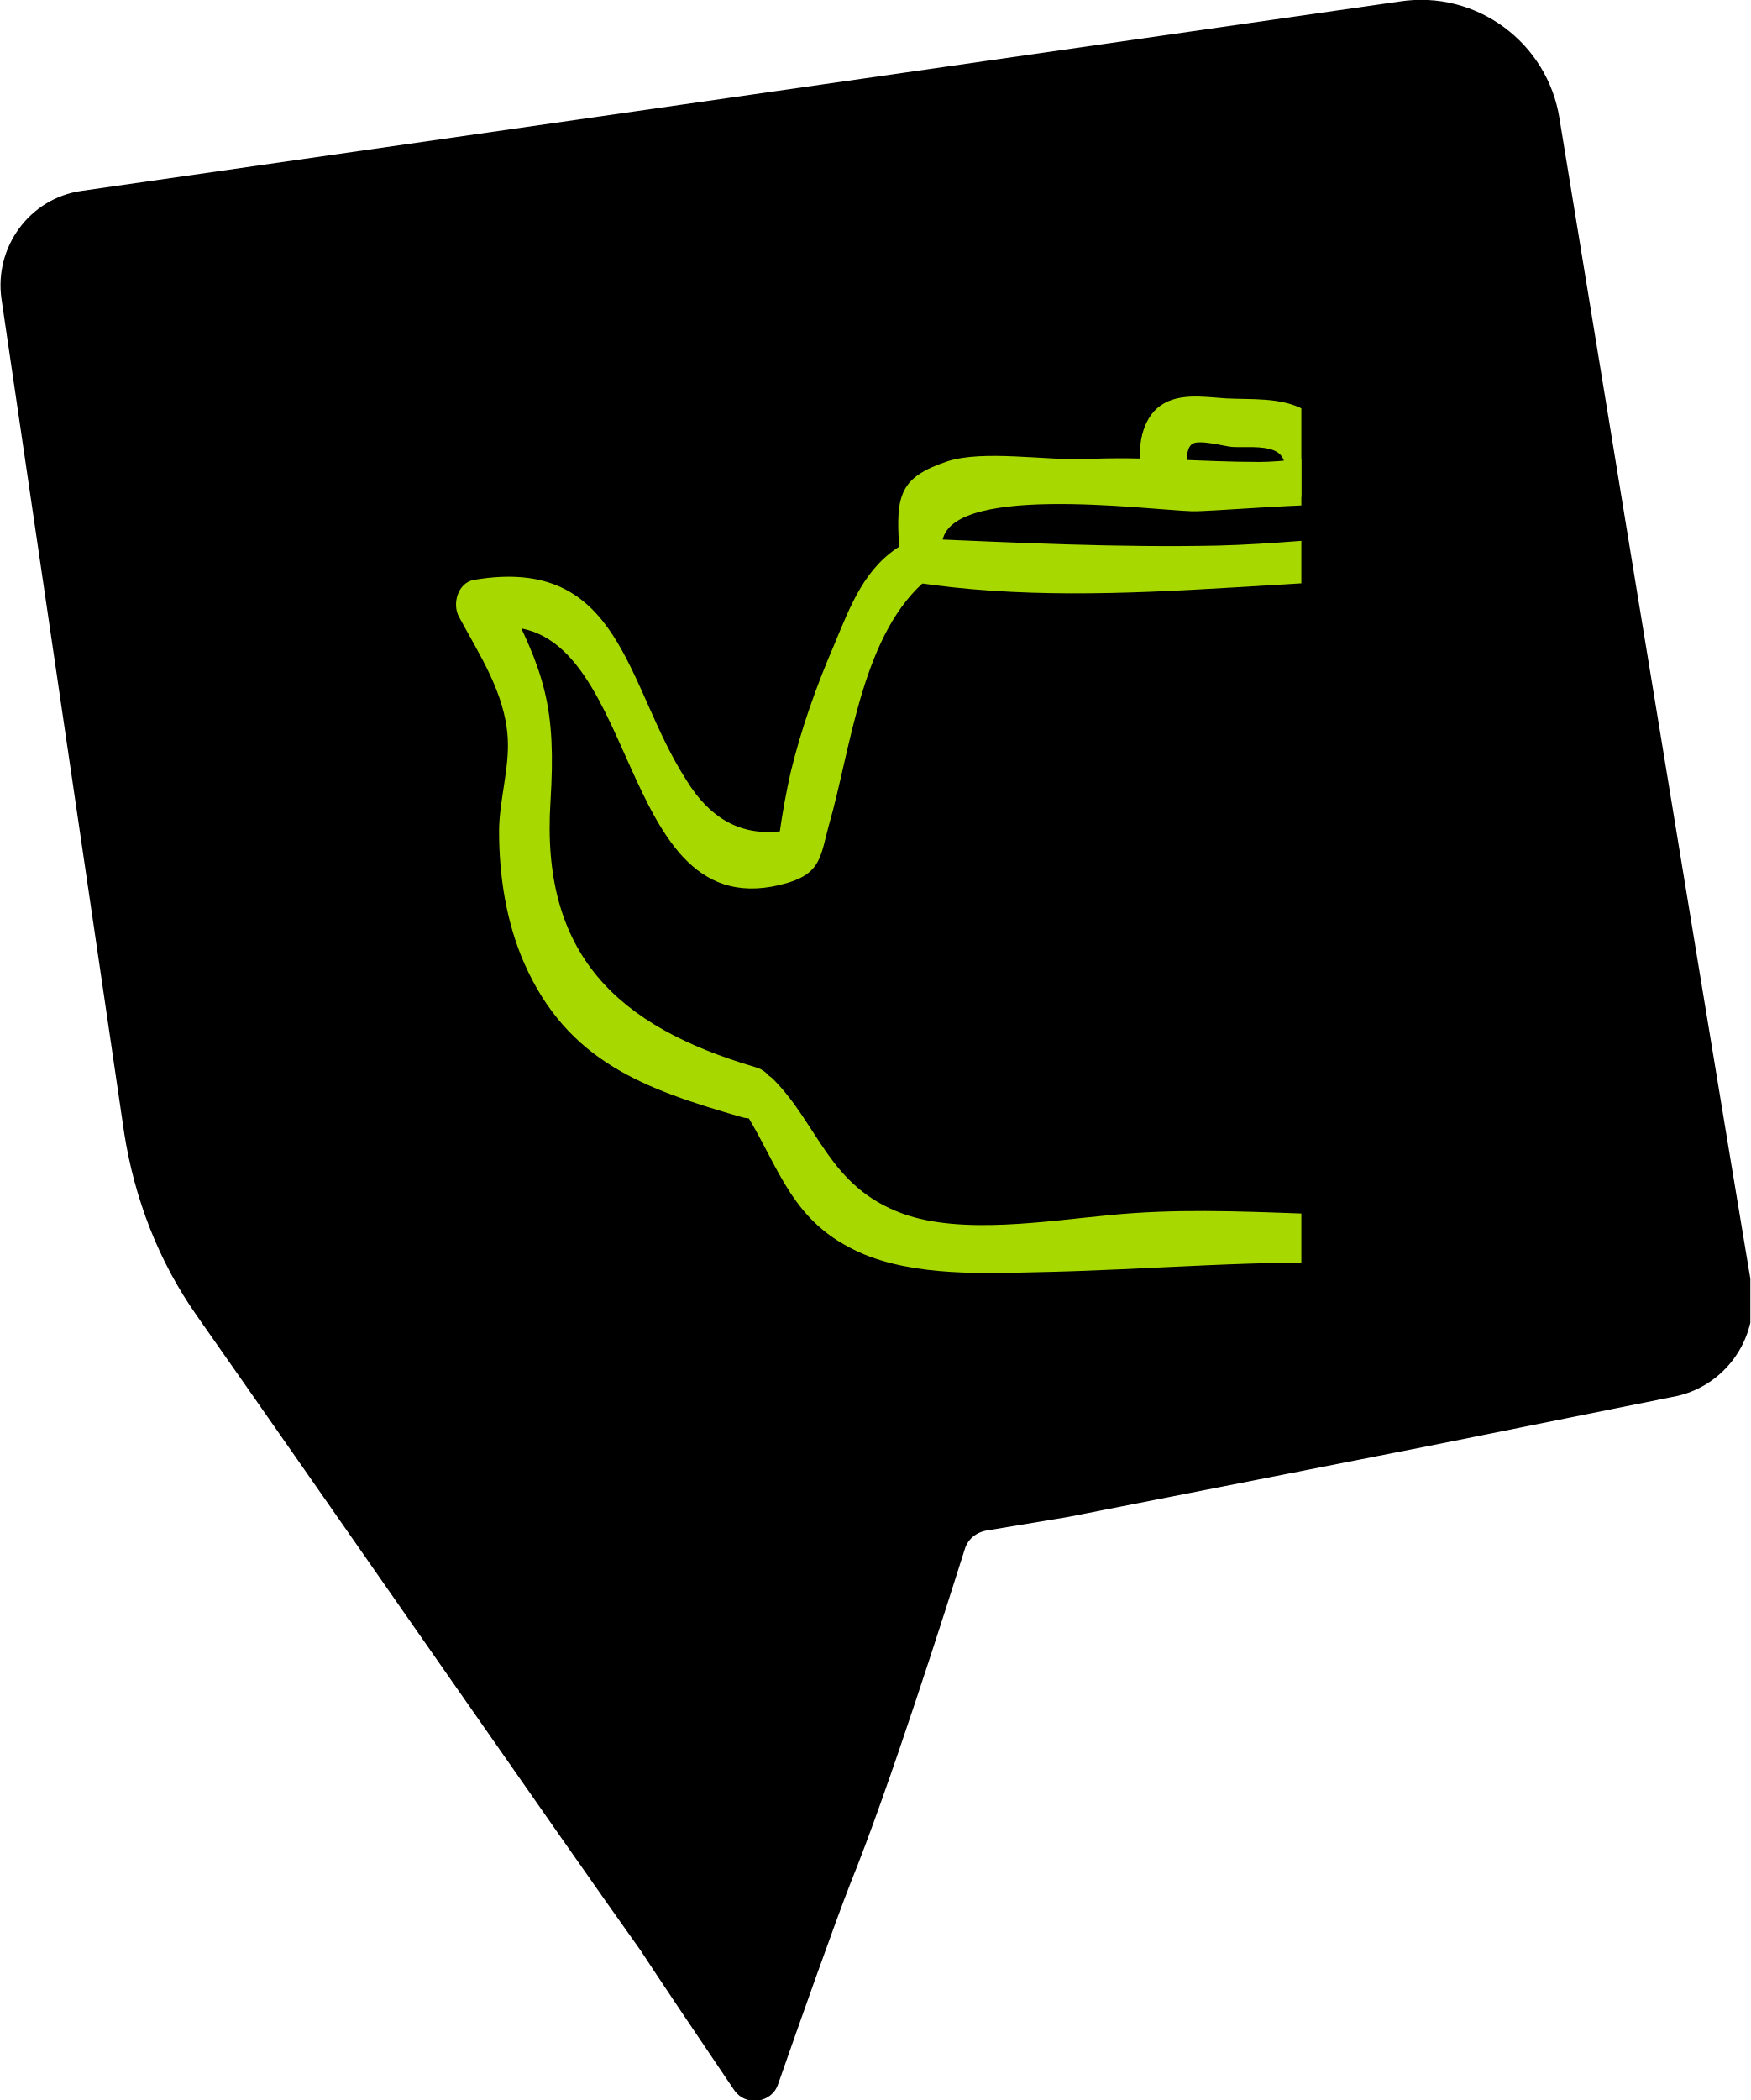
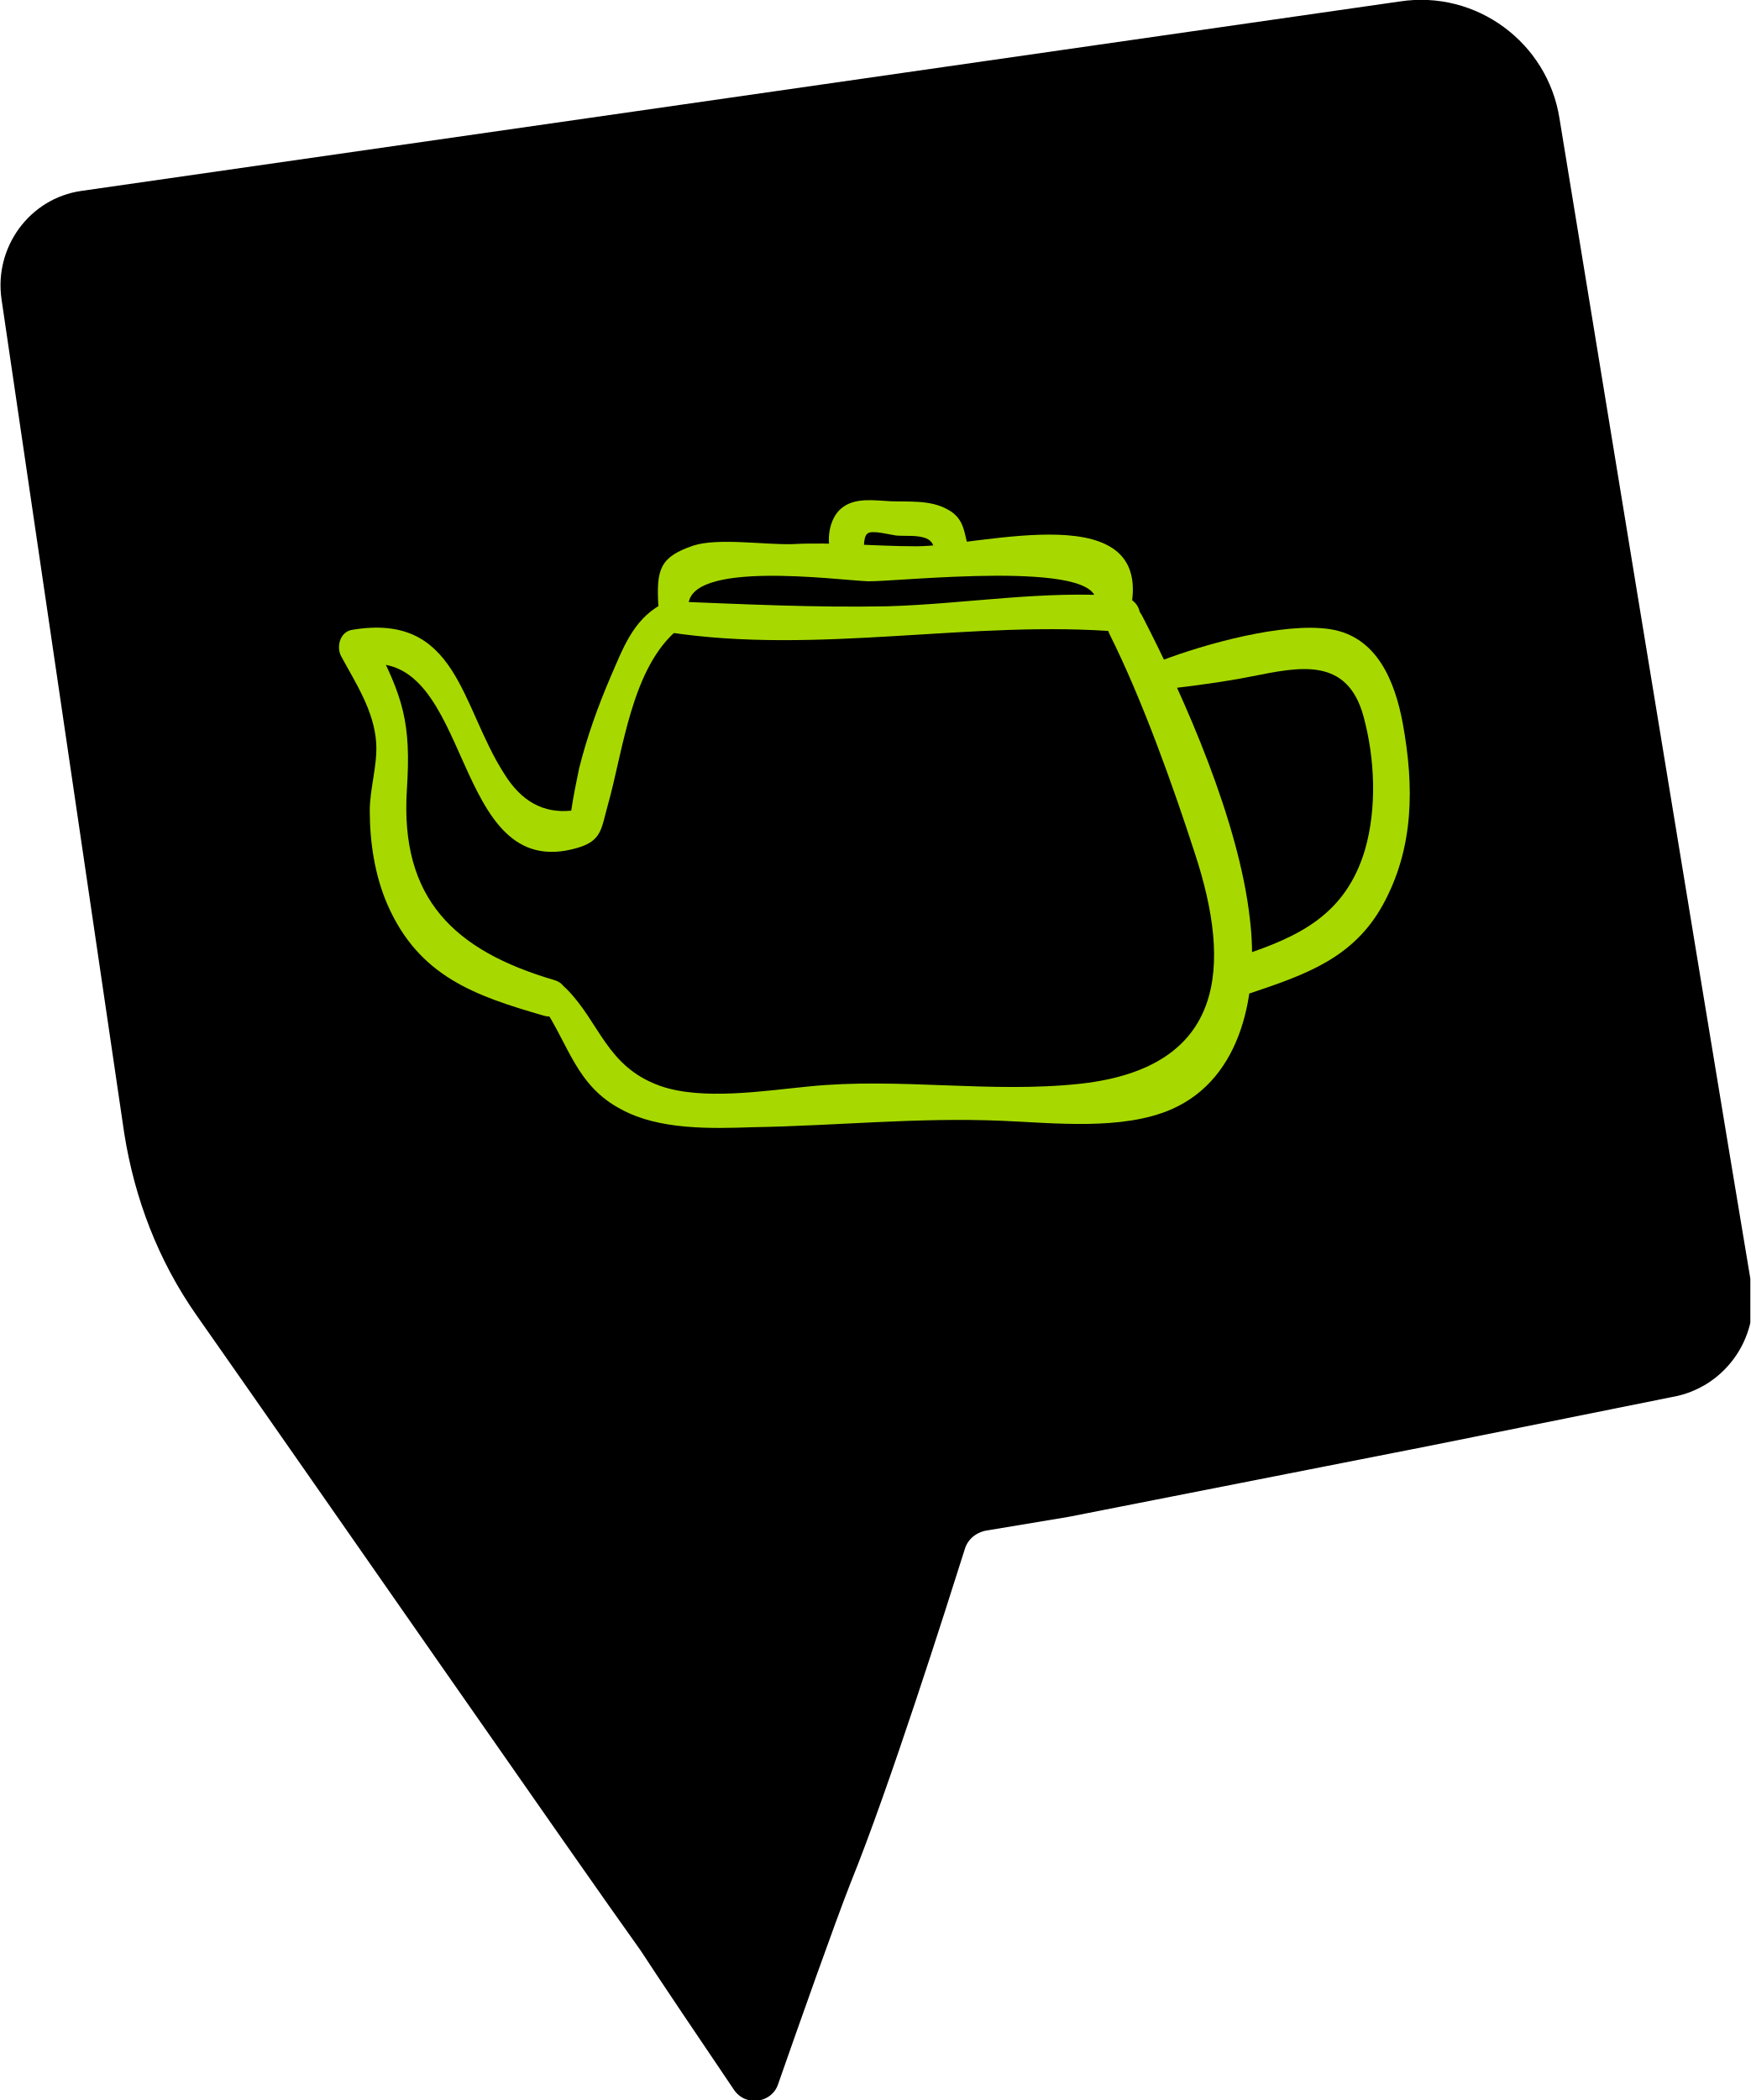
- <svg xmlns="http://www.w3.org/2000/svg" xmlns:xlink="http://www.w3.org/1999/xlink" xml:space="preserve" style="enable-background:new 0 0 118.3 141.9;" viewBox="0 0 118.3 141.9" y="0px" x="0px" id="Calque_1" version="1.1">
-   <defs id="defs37">
-     <rect id="SVGID_1_-2" width="164.8" height="122.4" />
-     <rect height="122.4" width="133.3" id="SVGID_1_-1" />
-     <rect height="122.3" width="155.7" id="SVGID_1_-6" />
-     <rect height="236.1" width="300.6" id="SVGID_1_-0" />
-     <rect height="236.1" width="300.6" id="SVGID_3_" />
-     <rect height="236.1" width="300.6" id="SVGID_5_" />
-     <rect height="236.1" width="300.6" id="SVGID_7_" />
-     <rect height="236.1" width="300.6" id="SVGID_9_" />
-     <rect height="236.1" width="300.6" id="SVGID_11_" />
-     <rect height="236.1" width="300.6" id="SVGID_13_" />
-     <rect height="236.1" width="300.6" id="SVGID_15_" />
-     <rect height="236.1" width="300.6" id="SVGID_17_" />
-     <rect height="236.1" width="300.6" id="SVGID_19_" />
-     <rect height="236.1" width="300.6" id="SVGID_21_" />
-     <rect height="236.1" width="300.6" id="SVGID_23_" />
-     <rect height="236.1" width="300.6" id="SVGID_25_" />
-     <rect height="236.1" width="300.6" id="SVGID_27_" />
-     <rect height="236.1" width="300.6" id="SVGID_29_" />
-     <rect height="122.4" width="139.6" id="SVGID_1_-25" />
-     <rect height="122.7" width="126.7" y="-0.2" id="SVGID_1_-256" />
-     <rect height="122.8" width="208.9" id="SVGID_1_-10" />
-   </defs>
-   <style id="style2" type="text/css">
- 	.st0{clip-path:url(#SVGID_2_);fill:#181716;}
- 	.st1{clip-path:url(#SVGID_4_);fill:#91D900;}
+ <svg xmlns="http://www.w3.org/2000/svg" xmlns:xlink="http://www.w3.org/1999/xlink" version="1.1" id="Calque_1" x="0px" y="0px" viewBox="0 0 118.3 141.9" style="enable-background:new 0 0 118.3 141.9;" xml:space="preserve">
+   <style type="text/css">
+ 	.st0{clip-path:url(#SVGID_2_);}
+ 	.st1{fill:none;}
+ 	.st2{fill:#A7D900;}
</style>
-   <g id="g12" style="fill:#000000;fill-opacity:1">
-     <defs id="defs5">
-       <rect height="141.9" width="118.3" id="SVGID_1_" />
-     </defs>
-     <clipPath id="SVGID_2_">
-       <use id="use7" style="overflow:visible;" xlink:href="#SVGID_1_" />
-     </clipPath>
-     <path id="path10" clip-path="url(#SVGID_2_)" d="M105.4,8c-0.8-5.1-5.6-8.7-10.8-7.9L5.5,12.9c-3.5,0.5-5.9,3.8-5.4,7.3l8.3,56.4c0.7,4.4,2.3,8.6,4.9,12.3   c8,11.4,25.7,36.9,30,42.9c1.1,1.7,4.2,6.3,6.3,9.4c0.8,1.2,2.6,0.9,3-0.4c1.4-4,3.8-10.8,4.9-13.6c2.6-6.4,6.5-18.7,7.7-22.5   c0.2-0.7,0.8-1.2,1.6-1.3l5.4-0.9l24.4-4.8l16.4-3.3c3.5-0.6,5.9-3.9,5.4-7.4C115,66.7,105.4,8,105.4,8" class="st0" style="fill:#000000;fill-opacity:1" />
+   <g id="g12">
+     <g>
+       <defs>
+         <rect id="SVGID_1_" width="118.3" height="141.9" />
+       </defs>
+       <clipPath id="SVGID_2_">
+         <use xlink:href="#SVGID_1_" style="overflow:visible;" />
+       </clipPath>
+       <path id="path10" class="st0" d="M105.4,8c-0.8-5.1-5.6-8.7-10.8-7.9L5.5,12.9c-3.5,0.5-5.9,3.8-5.4,7.3l8.3,56.4    c0.7,4.4,2.3,8.6,4.9,12.3c8,11.4,25.7,36.9,30,42.9c1.1,1.7,4.2,6.3,6.3,9.4c0.8,1.2,2.6,0.9,3-0.4c1.4-4,3.8-10.8,4.9-13.6    c2.6-6.4,6.5-18.7,7.7-22.5c0.2-0.7,0.8-1.2,1.6-1.3l5.4-0.9l24.4-4.8l16.4-3.3c3.5-0.6,5.9-3.9,5.4-7.4C115,66.7,105.4,8,105.4,8    " />
+     </g>
  </g>
-   <style type="text/css" id="style846">
- 	.st0{clip-path:url(#SVGID_2_);fill:#A7D900;}
- </style>
-   <style id="style849" type="text/css">
- 	.st0{clip-path:url(#SVGID_2_);fill:#A7D900;}
- </style>
-   <style id="style963" type="text/css">
- 	.st0{clip-path:url(#SVGID_2_);fill:#A7D900;}
- </style>
-   <style id="style1313" type="text/css">
- 	.st0{clip-path:url(#SVGID_2_);fill:#A7D900;}
- </style>
-   <style id="style1374" type="text/css">
- 	.st0{clip-path:url(#SVGID_2_);fill:#A7D900;}
- </style>
-   <style id="style1423" type="text/css">
- 	.st0{clip-path:url(#SVGID_2_);fill:#A7D900;}
- </style>
  <g id="g1443" transform="matrix(0.4828466,0,0,0.4828466,30.8335,26.72423)">
-     <defs id="defs1426">
-       <rect height="122.8" width="208.9" id="rect1454" x="0" y="0" />
-     </defs>
-     <clipPath id="SVGID_2_-0">
-       <use id="use1428" style="overflow:visible" xlink:href="#SVGID_1_-10" x="0" y="0" width="100%" height="100%" />
-     </clipPath>
-     <path id="path1431" clip-path="url(#SVGID_2_)" d="m 62.6,20.8 c -5.4,3.1 -7.4,8.6 -9.7,14.1 -2.5,5.8 -4.6,11.7 -6.1,17.9 -0.6,2.7 -1.1,5.4 -1.5,8.2 C 39.8,61.6 35.5,59.2 32.2,53.8 23.7,40.6 23.2,22.3 2.5,25.8 0.2,26.2 -0.6,29.2 0.4,31 3.2,36.2 6.8,41.6 7.2,47.8 7.5,52.1 6,56.7 6,61 c 0,6.2 1,12.7 3.5,18.4 6.1,13.9 17,17.7 30.5,21.6 4.5,1.3 6.4,-5.7 1.9,-7 C 22.5,88.3 11.8,78.2 13.2,56.8 14,43.8 12.5,38.8 6.5,27.4 c -0.7,1.7 -1.4,3.4 -2.1,5.2 22,-3.8 17,43 42,35.6 4.7,-1.4 4.6,-3.8 5.8,-8.2 3.1,-10.7 4.6,-27 14,-34.5 2.7,-2.2 -0.7,-6.4 -3.6,-4.7" class="st0" style="fill:#a7d900" />
-     <path id="path1433" clip-path="url(#SVGID_2_)" d="m 63.8,26.1 c 29.7,4.6 59.5,-2.5 88.9,0 -0.8,-2 -1.6,-3.9 -2.5,-5.9 -0.2,0.2 -0.4,0.3 -0.7,0.5 -3.1,2.4 0.9,7.5 4.2,5.4 0.2,-0.2 0.5,-0.3 0.7,-0.5 3,-2 1.7,-6.2 -1.8,-6.5 -15,-1.3 -30.8,1.5 -45.9,1.9 -14.1,0.3 -28.2,-0.4 -42.3,-1 -3.2,-0.2 -4.1,5.5 -0.6,6.1" class="st0" style="fill:#a7d900" />
-     <path id="path1435" clip-path="url(#SVGID_2_)" d="m 39.6,99 c 5.2,7.7 6.6,15.6 15.4,20.2 7.4,4 17.6,3.7 25.7,3.5 16.5,-0.3 32,-1.9 48.6,-1.2 10.1,0.4 23.4,2 33.1,-2.2 14.1,-6.2 17,-23.3 15.4,-37.1 -2.1,-18.9 -12.6,-42.8 -21.1,-59.3 -2.2,-4.2 -8.5,-0.5 -6.3,3.7 6.3,12.5 12.2,29.3 16.6,42.6 7.2,22 6,41.7 -22.2,44.9 -17.6,2 -35.5,-1.2 -53.3,0.6 -8.7,0.8 -20.7,2.8 -29,-0.2 C 52.1,110.7 50.8,102.1 44.3,95.6 41.8,93.3 37.7,96.2 39.6,99" class="st0" style="fill:#a7d900" />
-     <path id="path1437" clip-path="url(#SVGID_2_)" d="m 102,10.9 c 0.4,-1.2 0,-3.4 1,-4.1 0.9,-0.7 4.5,0.3 5.6,0.4 1.8,0.1 4.2,-0.2 5.9,0.5 1.9,0.8 1.4,2.7 2,4.5 1.5,4.1 8,2.4 6.6,-1.8 C 121.9,7 122.4,4 118.7,2 c -3.3,-1.8 -7.4,-1.4 -11,-1.6 -3.1,-0.2 -7,-0.9 -9.6,1.4 -2.3,2 -3,6.4 -1.8,9.2 1.1,2.4 4.7,2.8 5.7,-0.1" class="st0" style="fill:#a7d900" />
-     <path id="path1439" clip-path="url(#SVGID_2_)" d="m 161.2,37.2 c 5.7,-0.7 11.3,-1.4 16.9,-2.5 9.2,-1.8 18.6,-3.9 21.7,7.8 2.2,8.2 2.7,17.9 0.3,26.1 -3.8,12.6 -12.7,16.8 -24.1,20.6 -4.6,1.5 -2.6,8.8 2,7.3 10.7,-3.6 19.9,-6.8 25.7,-17.2 6.2,-11.1 6.2,-23.2 3.9,-35.4 -1.6,-8.2 -5,-17 -14.2,-18.4 -9,-1.4 -24.6,2.9 -32.9,6.1 -2.8,1.1 -2.8,6.1 0.7,5.6" class="st0" style="fill:#a7d900" />
-     <path id="path1441" clip-path="url(#SVGID_2_)" d="m 68,21.1 c -0.2,-9 28.7,-5.1 35,-4.9 5.6,0.1 46.1,-4.4 44.4,4.3 -0.8,4.3 5.6,6.2 6.7,1.8 C 159.6,-1 125.2,9.3 112.4,9.3 104.3,9.3 96.2,8.5 88.1,8.9 82.5,9.1 73.8,7.6 68.8,9.2 c -6.6,2.2 -7.3,4.6 -6.8,11.9 0.1,3.9 6.1,4 6,0" class="st0" style="fill:#a7d900" />
+     <rect x="5.6" y="40.7" class="st1" width="41" height="49.2" />
+     <path id="path1431" class="st2" d="M28.6,29.3c-3.9,2.2-5.3,6.2-7,10.1   c-1.8,4.2-3.3,8.4-4.4,12.8c-0.4,1.9-0.8,3.9-1.1,5.9c-3.9,0.4-7-1.3-9.4-5.2c-6.1-9.5-6.5-22.6-21.3-20.1   c-1.7,0.3-2.2,2.4-1.5,3.7c2,3.7,4.6,7.6,4.9,12.1c0.2,3.1-0.9,6.4-0.9,9.5c0,4.4,0.7,9.1,2.5,13.2c4.4,10,12.2,12.7,21.9,15.5   c3.2,0.9,4.6-4.1,1.4-5C-0.2,77.7-7.9,70.5-6.9,55.1c0.6-9.3-0.5-12.9-4.8-21.1c-0.5,1.2-1,2.4-1.5,3.7C2.6,35-1,68.6,17,63.3   c3.4-1,3.3-2.7,4.2-5.9c2.2-7.7,3.3-19.4,10-24.8C33.1,31.1,30.7,28.1,28.6,29.3" />
+     <rect x="5.6" y="40.7" class="st1" width="41" height="49.2" />
+     <path id="path1433" class="st2" d="M29.5,33.1c21.3,3.3,42.7-1.8,63.8,0   c-0.6-1.4-1.1-2.8-1.8-4.2c-0.1,0.1-0.3,0.2-0.5,0.4c-2.2,1.7,0.6,5.4,3,3.9c0.1-0.1,0.4-0.2,0.5-0.4c2.2-1.4,1.2-4.4-1.3-4.7   c-10.8-0.9-22.1,1.1-32.9,1.4c-10.1,0.2-20.2-0.3-30.3-0.7C27.6,28.6,26.9,32.7,29.5,33.1" />
+     <rect x="5.6" y="40.7" class="st1" width="41" height="49.2" />
+     <path id="path1435" class="st2" d="M12.1,85.4c3.7,5.5,4.7,11.2,11,14.5   c5.3,2.9,12.6,2.7,18.4,2.5c11.8-0.2,23-1.4,34.9-0.9c7.2,0.3,16.8,1.4,23.7-1.6c10.1-4.4,12.2-16.7,11-26.6   c-1.5-13.6-9-30.7-15.1-42.5c-1.6-3-6.1-0.4-4.5,2.7c4.5,9,8.8,21,11.9,30.6c5.2,15.8,4.3,29.9-15.9,32.2   c-12.6,1.4-25.5-0.9-38.2,0.4c-6.2,0.6-14.9,2-20.8-0.1c-7.5-2.7-8.4-8.9-13.1-13.6C13.7,81.3,10.7,83.4,12.1,85.4" />
+     <rect x="5.6" y="40.7" class="st1" width="41" height="49.2" />
+     <path id="path1437" class="st2" d="M56.9,22.2c0.3-0.9,0-2.4,0.7-2.9c0.6-0.5,3.2,0.2,4,0.3   c1.3,0.1,3-0.1,4.2,0.4c1.4,0.6,1,1.9,1.4,3.2c1.1,2.9,5.7,1.7,4.7-1.3c-0.9-2.4-0.5-4.6-3.2-6c-2.4-1.3-5.3-1-7.9-1.1   c-2.2-0.1-5-0.6-6.9,1c-1.7,1.4-2.2,4.6-1.3,6.6C53.6,24,56.1,24.3,56.9,22.2" />
+     <rect x="5.6" y="40.7" class="st1" width="41" height="49.2" />
+     <path id="path1439" class="st2" d="M99.3,41.1c4.1-0.5,8.1-1,12.1-1.8c6.6-1.3,13.3-2.8,15.6,5.6   c1.6,5.9,1.9,12.8,0.2,18.7c-2.7,9-9.1,12.1-17.3,14.8c-3.3,1.1-1.9,6.3,1.4,5.2c7.7-2.6,14.3-4.9,18.4-12.3   c4.4-8,4.4-16.6,2.8-25.4c-1.1-5.9-3.6-12.2-10.2-13.2c-6.5-1-17.6,2.1-23.6,4.4C96.8,37.8,96.8,41.4,99.3,41.1" />
+     <rect x="5.6" y="40.7" class="st1" width="41" height="49.2" />
+     <path id="path1441" class="st2" d="M32.5,29.5c-0.1-6.5,20.6-3.7,25.1-3.5   c4,0.1,33.1-3.2,31.9,3.1c-0.6,3.1,4,4.4,4.8,1.3c3.9-16.7-20.7-9.3-29.9-9.3c-5.8,0-11.6-0.6-17.4-0.3c-4,0.1-10.3-0.9-13.8,0.2   c-4.7,1.6-5.2,3.3-4.9,8.5C28.2,32.3,32.5,32.4,32.5,29.5" />
  </g>
</svg>
